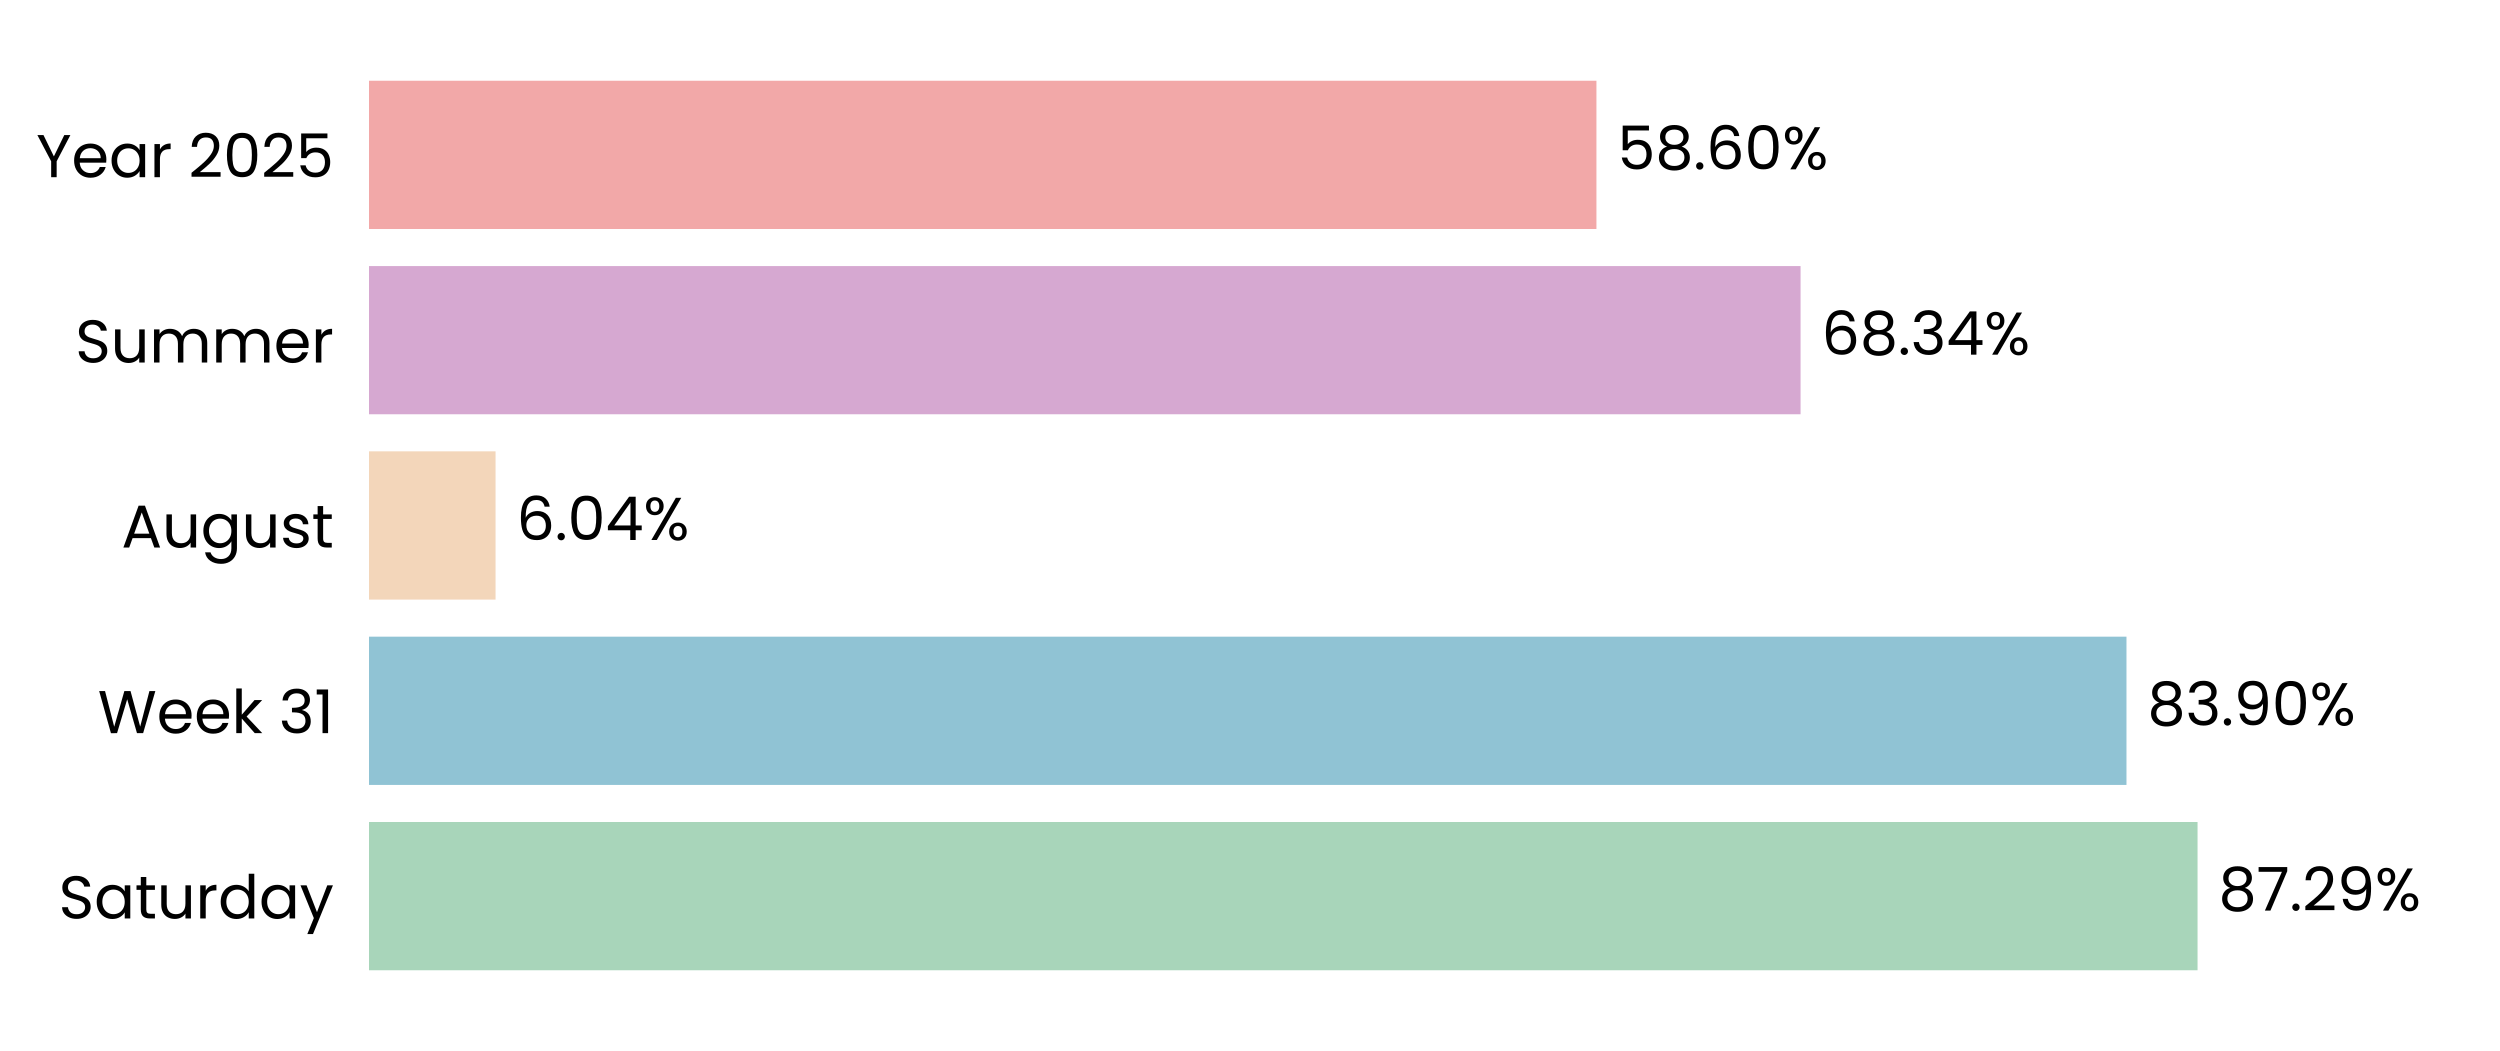
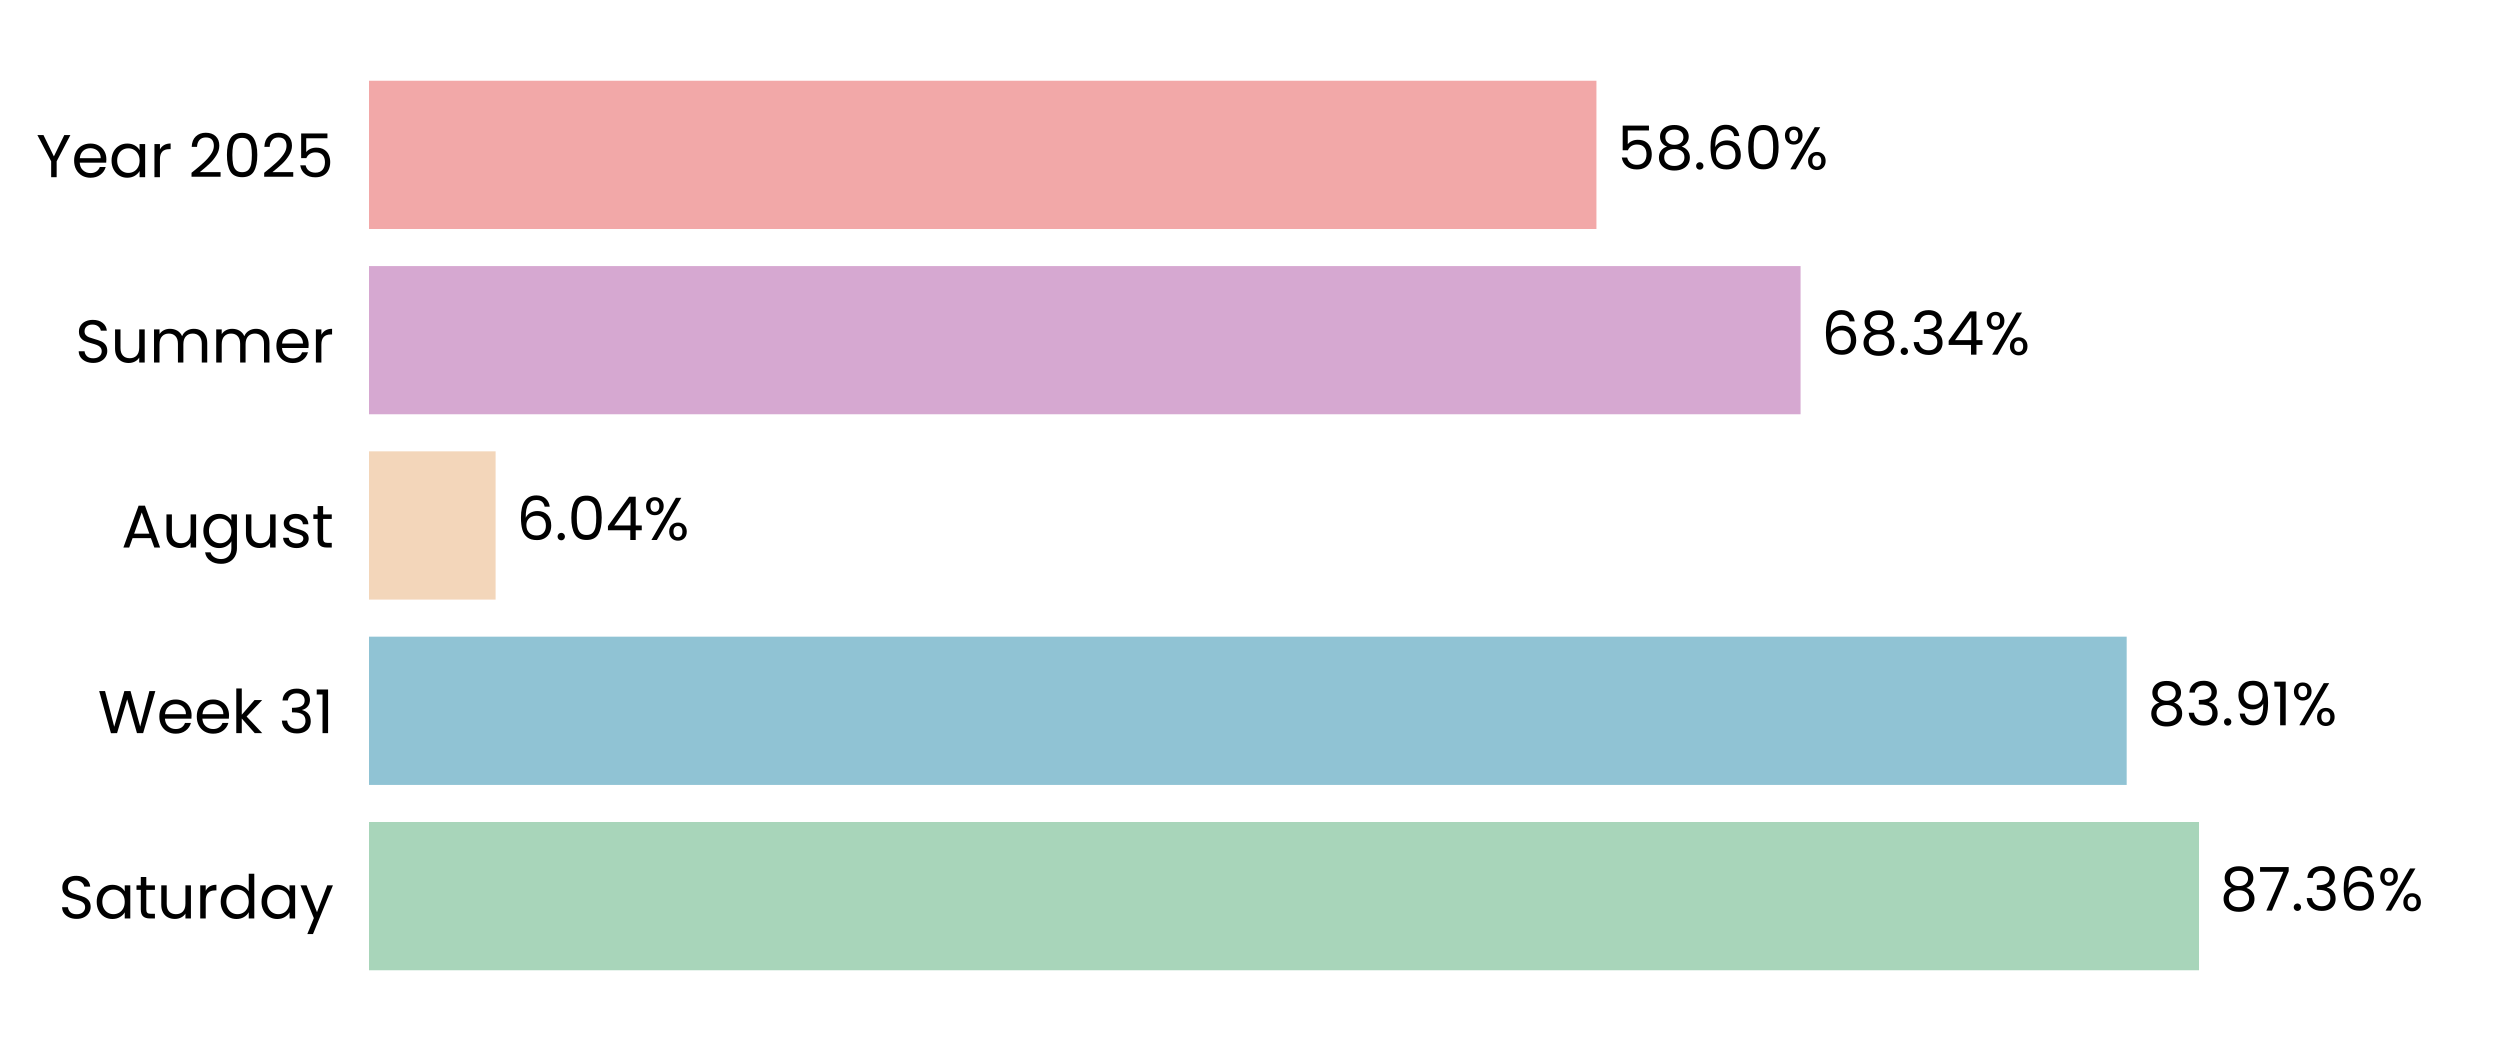
<svg xmlns="http://www.w3.org/2000/svg" xmlns:xlink="http://www.w3.org/1999/xlink" width="496.691pt" height="208.8pt" viewBox="0 0 496.691 208.8" version="1.1">
  <defs>
    <style type="text/css">*{stroke-linejoin: round; stroke-linecap: butt}</style>
  </defs>
  <g id="figure_1">
    <g id="patch_1">
      <path d="M 0 208.8  L 496.691 208.8  L 496.691 0  L 0 0  L 0 208.8  z " style="fill: none" />
    </g>
    <g id="axes_1">
      <g id="patch_2">
        <path d="M 73.311 201.6  L 489.491 201.6  L 489.491 7.2  L 73.311 7.2  L 73.311 201.6  z " style="fill: none" />
      </g>
      <g id="patch_3">
-         <path d="M 73.311 192.764  L 436.602 192.764  L 436.602 163.309  L 73.311 163.309  z " clip-path="url(#p81d3efb7bf)" style="fill: #a8d5ba" />
+         <path d="M 73.311 192.764  L 436.891 192.764  L 436.891 163.309  L 73.311 163.309  z " clip-path="url(#p7fe361be47)" style="fill: #a8d5ba" />
      </g>
      <g id="patch_4">
-         <path d="M 73.311 155.945  L 422.481 155.945  L 422.481 126.491  L 73.311 126.491  z " clip-path="url(#p81d3efb7bf)" style="fill: #90c3d4" />
+         <path d="M 73.311 155.945  L 422.523 155.945  L 422.523 126.491  L 73.311 126.491  z " clip-path="url(#p7fe361be47)" style="fill: #90c3d4" />
      </g>
      <g id="patch_5">
-         <path d="M 73.311 119.127  L 98.455 119.127  L 98.455 89.673  L 73.311 89.673  z " clip-path="url(#p81d3efb7bf)" style="fill: #f3d6ba" />
+         <path d="M 73.311 119.127  L 98.465 119.127  L 98.465 89.673  L 73.311 89.673  z " clip-path="url(#p7fe361be47)" style="fill: #f3d6ba" />
      </g>
      <g id="patch_6">
-         <path d="M 73.311 82.309  L 357.729 82.309  L 357.729 52.855  L 73.311 52.855  z " clip-path="url(#p81d3efb7bf)" style="fill: #d6a8d1" />
+         <path d="M 73.311 82.309  L 357.732 82.309  L 357.732 52.855  L 73.311 52.855  z " clip-path="url(#p7fe361be47)" style="fill: #d6a8d1" />
      </g>
      <g id="patch_7">
-         <path d="M 73.311 45.491  L 317.173 45.491  L 317.173 16.036  L 73.311 16.036  z " clip-path="url(#p81d3efb7bf)" style="fill: #f2a8a8" />
+         <path d="M 73.311 45.491  L 317.174 45.491  L 317.174 16.036  L 73.311 16.036  z " clip-path="url(#p7fe361be47)" style="fill: #f2a8a8" />
      </g>
      <g id="matplotlib.axis_1">
        <g id="ytick_1">
          <g id="text_1">
            <g transform="translate(11.65312 182.4764) scale(0.12 -0.12)">
              <defs>
                <path id="Poppins-Regular-53" d="M 1907 -45  Q 1466 -45 1117 112  Q 768 269 569 547  Q 371 826 365 1190  L 986 1190  Q 1018 877 1245 662  Q 1472 448 1907 448  Q 2323 448 2563 656  Q 2803 864 2803 1190  Q 2803 1446 2662 1606  Q 2522 1766 2310 1849  Q 2099 1933 1741 2029  Q 1299 2144 1033 2259  Q 768 2374 579 2620  Q 390 2867 390 3283  Q 390 3648 576 3929  Q 762 4211 1098 4364  Q 1434 4518 1869 4518  Q 2496 4518 2896 4204  Q 3296 3891 3347 3373  L 2707 3373  Q 2675 3629 2438 3824  Q 2202 4019 1811 4019  Q 1446 4019 1216 3830  Q 986 3642 986 3302  Q 986 3059 1123 2905  Q 1261 2752 1462 2672  Q 1664 2592 2029 2490  Q 2470 2368 2739 2249  Q 3008 2131 3200 1884  Q 3392 1638 3392 1216  Q 3392 890 3219 602  Q 3046 314 2707 134  Q 2368 -45 1907 -45  z " transform="scale(0.015625)" />
                <path id="Poppins-Regular-61" d="M 275 1766  Q 275 2304 492 2710  Q 710 3117 1091 3341  Q 1472 3565 1939 3565  Q 2400 3565 2739 3366  Q 3078 3168 3245 2867  L 3245 3507  L 3834 3507  L 3834 0  L 3245 0  L 3245 653  Q 3072 346 2729 144  Q 2387 -58 1933 -58  Q 1466 -58 1088 172  Q 710 403 492 819  Q 275 1235 275 1766  z M 3245 1760  Q 3245 2157 3085 2451  Q 2925 2746 2653 2902  Q 2381 3059 2054 3059  Q 1728 3059 1459 2905  Q 1190 2752 1030 2457  Q 870 2163 870 1766  Q 870 1363 1030 1065  Q 1190 768 1459 611  Q 1728 454 2054 454  Q 2381 454 2653 611  Q 2925 768 3085 1065  Q 3245 1363 3245 1760  z " transform="scale(0.015625)" />
                <path id="Poppins-Regular-74" d="M 1203 3027  L 1203 960  Q 1203 704 1312 598  Q 1421 493 1690 493  L 2118 493  L 2118 0  L 1594 0  Q 1107 0 864 224  Q 621 448 621 960  L 621 3027  L 166 3027  L 166 3507  L 621 3507  L 621 4390  L 1203 4390  L 1203 3507  L 2118 3507  L 2118 3027  L 1203 3027  z " transform="scale(0.015625)" />
                <path id="Poppins-Regular-75" d="M 3603 3507  L 3603 0  L 3021 0  L 3021 518  Q 2854 250 2556 99  Q 2259 -51 1901 -51  Q 1491 -51 1164 118  Q 838 288 649 627  Q 461 966 461 1453  L 461 3507  L 1037 3507  L 1037 1530  Q 1037 1011 1299 732  Q 1562 454 2016 454  Q 2483 454 2752 742  Q 3021 1030 3021 1581  L 3021 3507  L 3603 3507  z " transform="scale(0.015625)" />
                <path id="Poppins-Regular-72" d="M 1075 2938  Q 1229 3238 1513 3404  Q 1798 3571 2208 3571  L 2208 2970  L 2054 2970  Q 1075 2970 1075 1907  L 1075 0  L 493 0  L 493 3507  L 1075 3507  L 1075 2938  z " transform="scale(0.015625)" />
                <path id="Poppins-Regular-64" d="M 275 1766  Q 275 2304 492 2710  Q 710 3117 1091 3341  Q 1472 3565 1946 3565  Q 2355 3565 2707 3376  Q 3059 3187 3245 2880  L 3245 4736  L 3834 4736  L 3834 0  L 3245 0  L 3245 659  Q 3072 346 2733 144  Q 2394 -58 1939 -58  Q 1472 -58 1091 172  Q 710 403 492 819  Q 275 1235 275 1766  z M 3245 1760  Q 3245 2157 3085 2451  Q 2925 2746 2653 2902  Q 2381 3059 2054 3059  Q 1728 3059 1459 2905  Q 1190 2752 1030 2457  Q 870 2163 870 1766  Q 870 1363 1030 1065  Q 1190 768 1459 611  Q 1728 454 2054 454  Q 2381 454 2653 611  Q 2925 768 3085 1065  Q 3245 1363 3245 1760  z " transform="scale(0.015625)" />
                <path id="Poppins-Regular-79" d="M 3514 3507  L 1402 -1651  L 800 -1651  L 1491 38  L 77 3507  L 723 3507  L 1824 666  L 2912 3507  L 3514 3507  z " transform="scale(0.015625)" />
              </defs>
              <use xlink:href="#Poppins-Regular-53" />
              <use xlink:href="#Poppins-Regular-61" transform="translate(58.7 0)" />
              <use xlink:href="#Poppins-Regular-74" transform="translate(126.3 0)" />
              <use xlink:href="#Poppins-Regular-75" transform="translate(162.7 0)" />
              <use xlink:href="#Poppins-Regular-72" transform="translate(226.7 0)" />
              <use xlink:href="#Poppins-Regular-64" transform="translate(264 0)" />
              <use xlink:href="#Poppins-Regular-61" transform="translate(331.5999 0)" />
              <use xlink:href="#Poppins-Regular-79" transform="translate(399.1999 0)" />
            </g>
          </g>
        </g>
        <g id="ytick_2">
          <g id="text_2">
            <g transform="translate(19.42687 145.6582) scale(0.12 -0.12)">
              <defs>
                <path id="Poppins-Regular-57" d="M 6099 4461  L 4806 0  L 4154 0  L 3117 3590  L 2042 0  L 1395 -6  L 147 4461  L 768 4461  L 1741 678  L 2816 4461  L 3469 4461  L 4493 691  L 5472 4461  L 6099 4461  z " transform="scale(0.015625)" />
                <path id="Poppins-Regular-65" d="M 3693 1888  Q 3693 1722 3674 1536  L 870 1536  Q 902 1018 1225 726  Q 1549 435 2010 435  Q 2387 435 2640 611  Q 2893 787 2995 1082  L 3622 1082  Q 3482 576 3059 259  Q 2637 -58 2010 -58  Q 1510 -58 1116 166  Q 723 390 499 803  Q 275 1216 275 1760  Q 275 2304 492 2713  Q 710 3123 1104 3344  Q 1498 3565 2010 3565  Q 2509 3565 2893 3347  Q 3277 3130 3485 2749  Q 3693 2368 3693 1888  z M 3091 2010  Q 3091 2342 2944 2582  Q 2797 2822 2544 2947  Q 2291 3072 1984 3072  Q 1542 3072 1232 2790  Q 922 2509 877 2010  L 3091 2010  z " transform="scale(0.015625)" />
                <path id="Poppins-Regular-6b" d="M 2451 0  L 1075 1549  L 1075 0  L 493 0  L 493 4736  L 1075 4736  L 1075 1952  L 2426 3507  L 3238 3507  L 1587 1760  L 3245 0  L 2451 0  z " transform="scale(0.015625)" />
                <path id="Poppins-Regular-20" transform="scale(0.015625)" />
                <path id="Poppins-Regular-33" d="M 384 3462  Q 429 4051 838 4384  Q 1248 4717 1901 4717  Q 2336 4717 2653 4560  Q 2970 4403 3133 4134  Q 3296 3866 3296 3526  Q 3296 3130 3069 2842  Q 2842 2554 2477 2470  L 2477 2438  Q 2893 2336 3136 2035  Q 3379 1734 3379 1248  Q 3379 883 3212 592  Q 3046 301 2713 134  Q 2381 -32 1914 -32  Q 1235 -32 800 323  Q 365 678 314 1331  L 877 1331  Q 922 947 1190 704  Q 1459 461 1907 461  Q 2355 461 2588 694  Q 2822 928 2822 1299  Q 2822 1779 2502 1990  Q 2182 2202 1536 2202  L 1389 2202  L 1389 2688  L 1542 2688  Q 2131 2694 2432 2883  Q 2733 3072 2733 3469  Q 2733 3808 2512 4013  Q 2291 4218 1882 4218  Q 1485 4218 1241 4013  Q 998 3808 954 3462  L 384 3462  z " transform="scale(0.015625)" />
                <path id="Poppins-Regular-31" d="M 243 4096  L 243 4627  L 1446 4627  L 1446 0  L 858 0  L 858 4096  L 243 4096  z " transform="scale(0.015625)" />
              </defs>
              <use xlink:href="#Poppins-Regular-57" />
              <use xlink:href="#Poppins-Regular-65" transform="translate(97.59999 0)" />
              <use xlink:href="#Poppins-Regular-65" transform="translate(159.6 0)" />
              <use xlink:href="#Poppins-Regular-6b" transform="translate(221.6 0)" />
              <use xlink:href="#Poppins-Regular-20" transform="translate(273.0999 0)" />
              <use xlink:href="#Poppins-Regular-33" transform="translate(299.7999 0)" />
              <use xlink:href="#Poppins-Regular-31" transform="translate(358.6999 0)" />
            </g>
          </g>
        </g>
        <g id="ytick_3">
          <g id="text_3">
            <g transform="translate(24.11812 108.78) scale(0.12 -0.12)">
              <defs>
                <path id="Poppins-Regular-41" d="M 3130 992  L 1184 992  L 826 0  L 211 0  L 1824 4435  L 2496 4435  L 4102 0  L 3488 0  L 3130 992  z M 2963 1466  L 2157 3718  L 1350 1466  L 2963 1466  z " transform="scale(0.015625)" />
                <path id="Poppins-Regular-67" d="M 1939 3565  Q 2394 3565 2736 3366  Q 3078 3168 3245 2867  L 3245 3507  L 3834 3507  L 3834 -77  Q 3834 -557 3629 -931  Q 3424 -1306 3043 -1517  Q 2662 -1728 2157 -1728  Q 1466 -1728 1005 -1401  Q 544 -1075 461 -512  L 1037 -512  Q 1133 -832 1433 -1027  Q 1734 -1222 2157 -1222  Q 2637 -1222 2941 -921  Q 3245 -621 3245 -77  L 3245 659  Q 3072 352 2733 147  Q 2394 -58 1939 -58  Q 1472 -58 1091 172  Q 710 403 492 819  Q 275 1235 275 1766  Q 275 2304 492 2710  Q 710 3117 1091 3341  Q 1472 3565 1939 3565  z M 3245 1760  Q 3245 2157 3085 2451  Q 2925 2746 2653 2902  Q 2381 3059 2054 3059  Q 1728 3059 1459 2905  Q 1190 2752 1030 2457  Q 870 2163 870 1766  Q 870 1363 1030 1065  Q 1190 768 1459 611  Q 1728 454 2054 454  Q 2381 454 2653 611  Q 2925 768 3085 1065  Q 3245 1363 3245 1760  z " transform="scale(0.015625)" />
                <path id="Poppins-Regular-73" d="M 1734 -58  Q 1331 -58 1011 80  Q 691 218 505 464  Q 320 710 301 1030  L 902 1030  Q 928 768 1149 601  Q 1370 435 1728 435  Q 2061 435 2253 582  Q 2445 730 2445 954  Q 2445 1184 2240 1296  Q 2035 1408 1606 1517  Q 1216 1619 969 1724  Q 723 1830 547 2038  Q 371 2246 371 2586  Q 371 2854 531 3078  Q 691 3302 985 3433  Q 1280 3565 1658 3565  Q 2240 3565 2598 3270  Q 2957 2976 2982 2464  L 2400 2464  Q 2381 2739 2179 2905  Q 1978 3072 1638 3072  Q 1325 3072 1139 2937  Q 954 2803 954 2586  Q 954 2413 1066 2301  Q 1178 2189 1347 2121  Q 1517 2054 1818 1971  Q 2195 1869 2432 1769  Q 2669 1670 2838 1472  Q 3008 1274 3014 954  Q 3014 666 2854 435  Q 2694 205 2403 73  Q 2112 -58 1734 -58  z " transform="scale(0.015625)" />
              </defs>
              <use xlink:href="#Poppins-Regular-41" />
              <use xlink:href="#Poppins-Regular-75" transform="translate(67.39999 0)" />
              <use xlink:href="#Poppins-Regular-67" transform="translate(131.4 0)" />
              <use xlink:href="#Poppins-Regular-75" transform="translate(199 0)" />
              <use xlink:href="#Poppins-Regular-73" transform="translate(263 0)" />
              <use xlink:href="#Poppins-Regular-74" transform="translate(315.2 0)" />
            </g>
          </g>
        </g>
        <g id="ytick_4">
          <g id="text_4">
            <g transform="translate(14.95125 72.02182) scale(0.12 -0.12)">
              <defs>
                <path id="Poppins-Regular-6d" d="M 4710 3571  Q 5120 3571 5440 3401  Q 5760 3232 5945 2893  Q 6131 2554 6131 2067  L 6131 0  L 5555 0  L 5555 1984  Q 5555 2509 5296 2787  Q 5037 3066 4595 3066  Q 4141 3066 3872 2774  Q 3603 2483 3603 1933  L 3603 0  L 3027 0  L 3027 1984  Q 3027 2509 2768 2787  Q 2509 3066 2067 3066  Q 1613 3066 1344 2774  Q 1075 2483 1075 1933  L 1075 0  L 493 0  L 493 3507  L 1075 3507  L 1075 3002  Q 1248 3277 1539 3424  Q 1830 3571 2182 3571  Q 2624 3571 2963 3372  Q 3302 3174 3469 2790  Q 3616 3162 3955 3366  Q 4294 3571 4710 3571  z " transform="scale(0.015625)" />
              </defs>
              <use xlink:href="#Poppins-Regular-53" />
              <use xlink:href="#Poppins-Regular-75" transform="translate(58.7 0)" />
              <use xlink:href="#Poppins-Regular-6d" transform="translate(122.7 0)" />
              <use xlink:href="#Poppins-Regular-6d" transform="translate(225.7 0)" />
              <use xlink:href="#Poppins-Regular-65" transform="translate(328.7 0)" />
              <use xlink:href="#Poppins-Regular-72" transform="translate(390.6999 0)" />
            </g>
          </g>
        </g>
        <g id="ytick_5">
          <g id="text_5">
            <g transform="translate(7.2 35.20364) scale(0.12 -0.12)">
              <defs>
                <path id="Poppins-Regular-59" d="M 3616 4461  L 2163 1683  L 2163 0  L 1581 0  L 1581 1683  L 122 4461  L 768 4461  L 1869 2202  L 2970 4461  L 3616 4461  z " transform="scale(0.015625)" />
                <path id="Poppins-Regular-32" d="M 326 467  Q 1139 1120 1600 1539  Q 2061 1958 2377 2416  Q 2694 2874 2694 3315  Q 2694 3731 2492 3971  Q 2291 4211 1843 4211  Q 1408 4211 1168 3939  Q 928 3667 909 3213  L 346 3213  Q 371 3930 780 4320  Q 1190 4710 1837 4710  Q 2496 4710 2883 4345  Q 3270 3981 3270 3341  Q 3270 2810 2953 2307  Q 2637 1805 2233 1424  Q 1830 1043 1203 538  L 3405 538  L 3405 51  L 326 51  L 326 467  z " transform="scale(0.015625)" />
                <path id="Poppins-Regular-30" d="M 397 2362  Q 397 3462 755 4080  Q 1114 4698 2010 4698  Q 2899 4698 3257 4080  Q 3616 3462 3616 2362  Q 3616 1242 3257 621  Q 2899 0 2010 0  Q 1114 0 755 621  Q 397 1242 397 2362  z M 3040 2362  Q 3040 2918 2966 3305  Q 2893 3693 2665 3929  Q 2438 4166 2010 4166  Q 1574 4166 1347 3929  Q 1120 3693 1046 3305  Q 973 2918 973 2362  Q 973 1786 1046 1395  Q 1120 1005 1347 768  Q 1574 531 2010 531  Q 2438 531 2665 768  Q 2893 1005 2966 1395  Q 3040 1786 3040 2362  z " transform="scale(0.015625)" />
                <path id="Poppins-Regular-35" d="M 3347 4122  L 1101 4122  L 1101 2662  Q 1248 2867 1536 2998  Q 1824 3130 2157 3130  Q 2688 3130 3021 2909  Q 3354 2688 3498 2339  Q 3642 1990 3642 1600  Q 3642 1139 3469 774  Q 3296 410 2941 198  Q 2586 -13 2061 -13  Q 1389 -13 973 332  Q 557 678 467 1254  L 1037 1254  Q 1120 890 1389 685  Q 1658 480 2067 480  Q 2573 480 2829 784  Q 3085 1088 3085 1587  Q 3085 2086 2829 2358  Q 2573 2630 2074 2630  Q 1734 2630 1481 2467  Q 1229 2304 1114 2022  L 563 2022  L 563 4634  L 3347 4634  L 3347 4122  z " transform="scale(0.015625)" />
              </defs>
              <use xlink:href="#Poppins-Regular-59" />
              <use xlink:href="#Poppins-Regular-65" transform="translate(58.39999 0)" />
              <use xlink:href="#Poppins-Regular-61" transform="translate(120.4 0)" />
              <use xlink:href="#Poppins-Regular-72" transform="translate(188 0)" />
              <use xlink:href="#Poppins-Regular-20" transform="translate(225.3 0)" />
              <use xlink:href="#Poppins-Regular-32" transform="translate(252 0)" />
              <use xlink:href="#Poppins-Regular-30" transform="translate(309.4999 0)" />
              <use xlink:href="#Poppins-Regular-32" transform="translate(372.2999 0)" />
              <use xlink:href="#Poppins-Regular-35" transform="translate(429.7999 0)" />
            </g>
          </g>
        </g>
      </g>
      <g id="text_6">
-         <g transform="translate(440.7635 180.9164) scale(0.12 -0.12)">
+         <g transform="translate(441.0525 180.9164) scale(0.12 -0.12)">
          <defs>
            <path id="Poppins-Regular-38" d="M 1242 2406  Q 883 2547 691 2816  Q 499 3085 499 3469  Q 499 3814 672 4092  Q 845 4371 1187 4534  Q 1530 4698 2016 4698  Q 2502 4698 2844 4534  Q 3187 4371 3363 4092  Q 3539 3814 3539 3469  Q 3539 3098 3340 2819  Q 3142 2541 2797 2406  Q 3194 2285 3427 1981  Q 3661 1677 3661 1248  Q 3661 832 3456 521  Q 3251 211 2876 41  Q 2502 -128 2016 -128  Q 1530 -128 1162 41  Q 794 211 589 521  Q 384 832 384 1248  Q 384 1677 614 1984  Q 845 2291 1242 2406  z M 2976 3398  Q 2976 3789 2720 4000  Q 2464 4211 2016 4211  Q 1574 4211 1318 4000  Q 1062 3789 1062 3392  Q 1062 3034 1328 2816  Q 1594 2598 2016 2598  Q 2445 2598 2710 2819  Q 2976 3040 2976 3398  z M 2016 2150  Q 1542 2150 1241 1929  Q 941 1709 941 1267  Q 941 858 1232 608  Q 1523 358 2016 358  Q 2509 358 2797 608  Q 3085 858 3085 1267  Q 3085 1696 2790 1923  Q 2496 2150 2016 2150  z " transform="scale(0.015625)" />
            <path id="Poppins-Regular-37" d="M 3245 4173  L 1466 0  L 877 0  L 2682 4115  L 211 4115  L 211 4614  L 3245 4614  L 3245 4173  z " transform="scale(0.015625)" />
            <path id="Poppins-Regular-2e" d="M 678 -38  Q 512 -38 397 77  Q 282 192 282 358  Q 282 525 397 640  Q 512 755 678 755  Q 838 755 950 640  Q 1062 525 1062 358  Q 1062 192 950 77  Q 838 -38 678 -38  z " transform="scale(0.015625)" />
-             <path id="Poppins-Regular-39" d="M 1146 1242  Q 1210 877 1443 678  Q 1677 480 2074 480  Q 2605 480 2857 896  Q 3110 1312 3098 2298  Q 2963 2010 2649 1846  Q 2336 1683 1952 1683  Q 1523 1683 1187 1859  Q 851 2035 659 2374  Q 467 2714 467 3194  Q 467 3878 864 4297  Q 1261 4717 1990 4717  Q 2886 4717 3248 4134  Q 3610 3552 3610 2400  Q 3610 1594 3466 1069  Q 3322 544 2979 269  Q 2637 -6 2042 -6  Q 1389 -6 1024 346  Q 659 698 608 1242  L 1146 1242  z M 2048 2176  Q 2477 2176 2752 2441  Q 3027 2707 3027 3162  Q 3027 3642 2758 3936  Q 2490 4230 2003 4230  Q 1555 4230 1289 3948  Q 1024 3667 1024 3206  Q 1024 2739 1286 2457  Q 1549 2176 2048 2176  z " transform="scale(0.015625)" />
+             <path id="Poppins-Regular-36" d="M 2976 3526  Q 2835 4237 2099 4237  Q 1530 4237 1248 3798  Q 966 3360 973 2355  Q 1120 2688 1462 2877  Q 1805 3066 2227 3066  Q 2886 3066 3280 2656  Q 3674 2246 3674 1523  Q 3674 1088 3504 742  Q 3334 397 2992 192  Q 2650 -13 2163 -13  Q 1504 -13 1133 281  Q 762 576 614 1094  Q 467 1613 467 2374  Q 467 4723 2106 4723  Q 2733 4723 3091 4384  Q 3450 4045 3514 3526  L 2976 3526  z M 2106 2573  Q 1830 2573 1587 2461  Q 1344 2349 1193 2121  Q 1043 1894 1043 1568  Q 1043 1082 1324 778  Q 1606 474 2131 474  Q 2579 474 2844 752  Q 3110 1030 3110 1504  Q 3110 2003 2854 2288  Q 2598 2573 2106 2573  z " transform="scale(0.015625)" />
            <path id="Poppins-Regular-25" d="M 269 3584  Q 269 4019 531 4278  Q 794 4538 1203 4538  Q 1613 4538 1875 4278  Q 2138 4019 2138 3584  Q 2138 3142 1875 2883  Q 1613 2624 1203 2624  Q 794 2624 531 2883  Q 269 3142 269 3584  z M 4006 4467  L 1414 0  L 838 0  L 3430 4467  L 4006 4467  z M 1203 4179  Q 986 4179 861 4028  Q 736 3878 736 3584  Q 736 3290 861 3136  Q 986 2982 1203 2982  Q 1421 2982 1549 3139  Q 1677 3296 1677 3584  Q 1677 3878 1549 4028  Q 1421 4179 1203 4179  z M 2720 883  Q 2720 1325 2982 1584  Q 3245 1843 3654 1843  Q 4064 1843 4323 1584  Q 4582 1325 4582 883  Q 4582 448 4323 185  Q 4064 -77 3654 -77  Q 3245 -77 2982 182  Q 2720 442 2720 883  z M 3648 1478  Q 3430 1478 3302 1328  Q 3174 1178 3174 883  Q 3174 595 3302 444  Q 3430 294 3648 294  Q 3866 294 3994 444  Q 4122 595 4122 883  Q 4122 1178 3994 1328  Q 3866 1478 3648 1478  z " transform="scale(0.015625)" />
          </defs>
          <use xlink:href="#Poppins-Regular-38" />
          <use xlink:href="#Poppins-Regular-37" transform="translate(63.09999 0)" />
          <use xlink:href="#Poppins-Regular-2e" transform="translate(117.7 0)" />
-           <use xlink:href="#Poppins-Regular-32" transform="translate(138.7 0)" />
-           <use xlink:href="#Poppins-Regular-39" transform="translate(196.2 0)" />
-           <use xlink:href="#Poppins-Regular-25" transform="translate(259.1999 0)" />
+           <use xlink:href="#Poppins-Regular-33" transform="translate(138.7 0)" />
+           <use xlink:href="#Poppins-Regular-36" transform="translate(197.6 0)" />
+           <use xlink:href="#Poppins-Regular-25" transform="translate(261.0999 0)" />
        </g>
      </g>
      <g id="text_7">
-         <g transform="translate(426.6431 144.0982) scale(0.12 -0.12)">
+         <g transform="translate(426.6844 144.0982) scale(0.12 -0.12)">
+           <defs>
+             <path id="Poppins-Regular-39" d="M 1146 1242  Q 1210 877 1443 678  Q 1677 480 2074 480  Q 2605 480 2857 896  Q 3110 1312 3098 2298  Q 2963 2010 2649 1846  Q 2336 1683 1952 1683  Q 1523 1683 1187 1859  Q 851 2035 659 2374  Q 467 2714 467 3194  Q 467 3878 864 4297  Q 1261 4717 1990 4717  Q 2886 4717 3248 4134  Q 3610 3552 3610 2400  Q 3610 1594 3466 1069  Q 3322 544 2979 269  Q 2637 -6 2042 -6  Q 1389 -6 1024 346  Q 659 698 608 1242  L 1146 1242  z M 2048 2176  Q 2477 2176 2752 2441  Q 3027 2707 3027 3162  Q 3027 3642 2758 3936  Q 2490 4230 2003 4230  Q 1555 4230 1289 3948  Q 1024 3667 1024 3206  Q 1024 2739 1286 2457  Q 1549 2176 2048 2176  z " transform="scale(0.015625)" />
+           </defs>
          <use xlink:href="#Poppins-Regular-38" />
          <use xlink:href="#Poppins-Regular-33" transform="translate(63.09999 0)" />
          <use xlink:href="#Poppins-Regular-2e" transform="translate(122 0)" />
          <use xlink:href="#Poppins-Regular-39" transform="translate(143 0)" />
-           <use xlink:href="#Poppins-Regular-30" transform="translate(206 0)" />
-           <use xlink:href="#Poppins-Regular-25" transform="translate(268.7999 0)" />
+           <use xlink:href="#Poppins-Regular-31" transform="translate(206 0)" />
+           <use xlink:href="#Poppins-Regular-25" transform="translate(237.9999 0)" />
        </g>
      </g>
      <g id="text_8">
-         <g transform="translate(102.6173 107.28) scale(0.12 -0.12)">
+         <g transform="translate(102.6266 107.28) scale(0.12 -0.12)">
          <defs>
-             <path id="Poppins-Regular-36" d="M 2976 3526  Q 2835 4237 2099 4237  Q 1530 4237 1248 3798  Q 966 3360 973 2355  Q 1120 2688 1462 2877  Q 1805 3066 2227 3066  Q 2886 3066 3280 2656  Q 3674 2246 3674 1523  Q 3674 1088 3504 742  Q 3334 397 2992 192  Q 2650 -13 2163 -13  Q 1504 -13 1133 281  Q 762 576 614 1094  Q 467 1613 467 2374  Q 467 4723 2106 4723  Q 2733 4723 3091 4384  Q 3450 4045 3514 3526  L 2976 3526  z M 2106 2573  Q 1830 2573 1587 2461  Q 1344 2349 1193 2121  Q 1043 1894 1043 1568  Q 1043 1082 1324 778  Q 1606 474 2131 474  Q 2579 474 2844 752  Q 3110 1030 3110 1504  Q 3110 2003 2854 2288  Q 2598 2573 2106 2573  z " transform="scale(0.015625)" />
            <path id="Poppins-Regular-34" d="M 256 1030  L 256 1472  L 2502 4582  L 3200 4582  L 3200 1536  L 3840 1536  L 3840 1030  L 3200 1030  L 3200 0  L 2624 0  L 2624 1030  L 256 1030  z M 2650 3974  L 928 1536  L 2650 1536  L 2650 3974  z " transform="scale(0.015625)" />
          </defs>
          <use xlink:href="#Poppins-Regular-36" />
          <use xlink:href="#Poppins-Regular-2e" transform="translate(63.49999 0)" />
          <use xlink:href="#Poppins-Regular-30" transform="translate(84.49997 0)" />
          <use xlink:href="#Poppins-Regular-34" transform="translate(147.3 0)" />
          <use xlink:href="#Poppins-Regular-25" transform="translate(210.2 0)" />
        </g>
      </g>
      <g id="text_9">
-         <g transform="translate(361.891 70.46182) scale(0.12 -0.12)">
+         <g transform="translate(361.8941 70.46182) scale(0.12 -0.12)">
          <use xlink:href="#Poppins-Regular-36" />
          <use xlink:href="#Poppins-Regular-38" transform="translate(63.49999 0)" />
          <use xlink:href="#Poppins-Regular-2e" transform="translate(126.6 0)" />
          <use xlink:href="#Poppins-Regular-33" transform="translate(147.6 0)" />
          <use xlink:href="#Poppins-Regular-34" transform="translate(206.5 0)" />
          <use xlink:href="#Poppins-Regular-25" transform="translate(269.3999 0)" />
        </g>
      </g>
      <g id="text_10">
-         <g transform="translate(321.3351 33.64364) scale(0.12 -0.12)">
+         <g transform="translate(321.3358 33.64364) scale(0.12 -0.12)">
          <use xlink:href="#Poppins-Regular-35" />
          <use xlink:href="#Poppins-Regular-38" transform="translate(62.79999 0)" />
          <use xlink:href="#Poppins-Regular-2e" transform="translate(125.9 0)" />
          <use xlink:href="#Poppins-Regular-36" transform="translate(146.9 0)" />
          <use xlink:href="#Poppins-Regular-30" transform="translate(210.3999 0)" />
          <use xlink:href="#Poppins-Regular-25" transform="translate(273.1999 0)" />
        </g>
      </g>
    </g>
  </g>
  <defs>
-     <clipPath id="p81d3efb7bf">
+     <clipPath id="p7fe361be47">
      <rect x="73.311" y="7.2" width="416.18" height="194.4" />
    </clipPath>
  </defs>
</svg>
